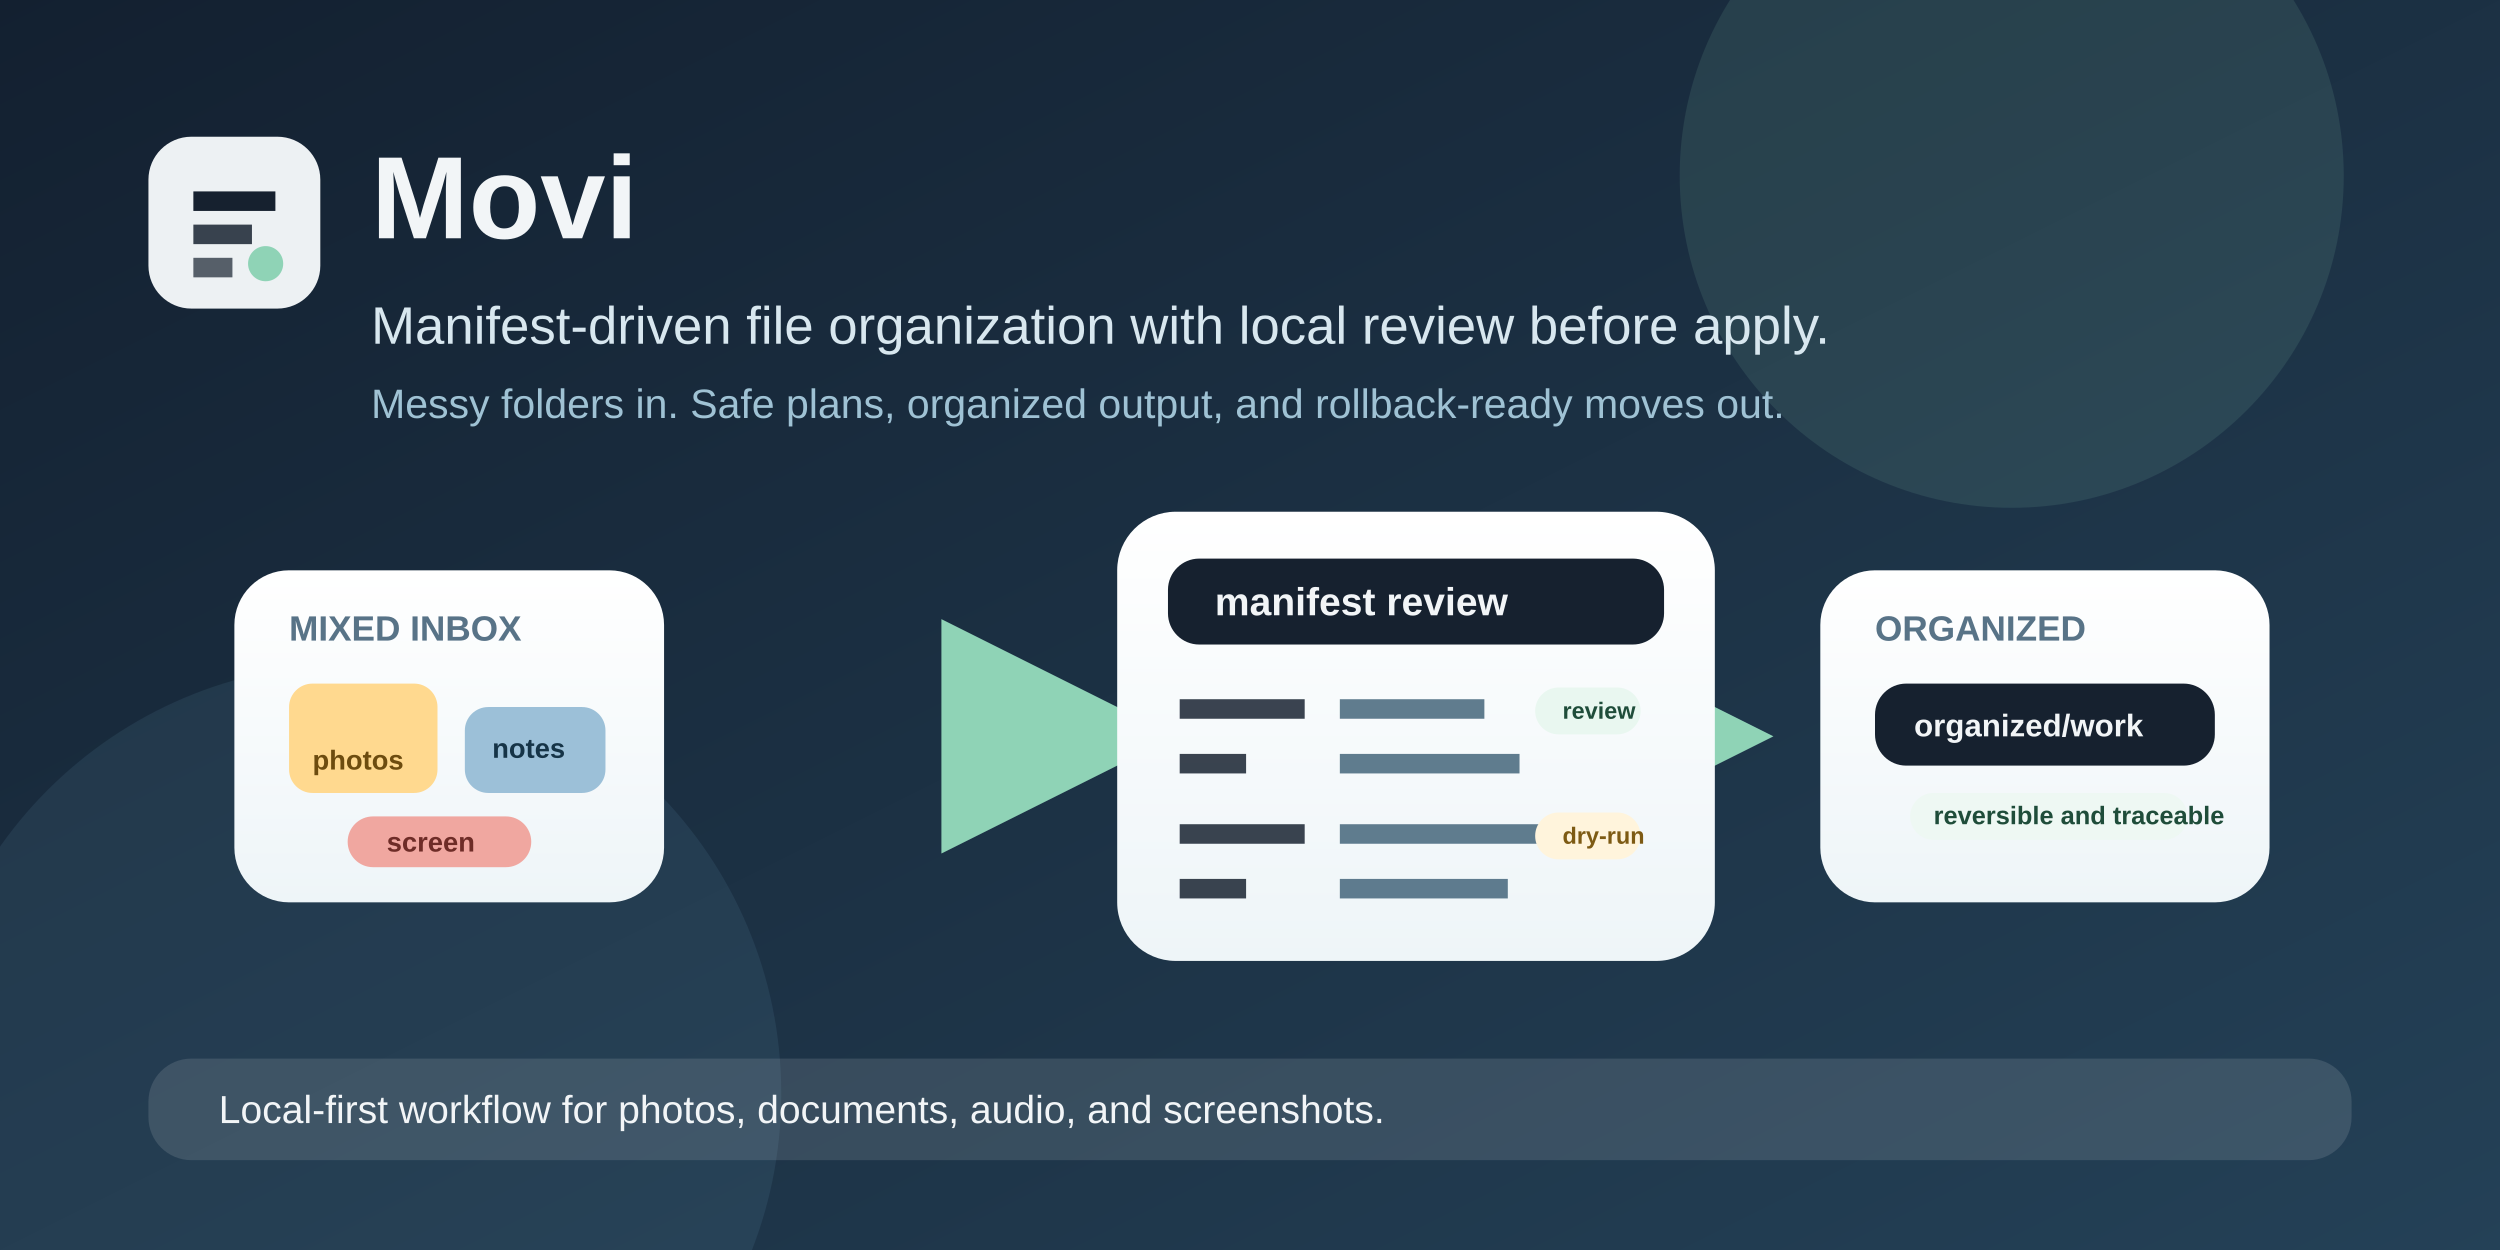
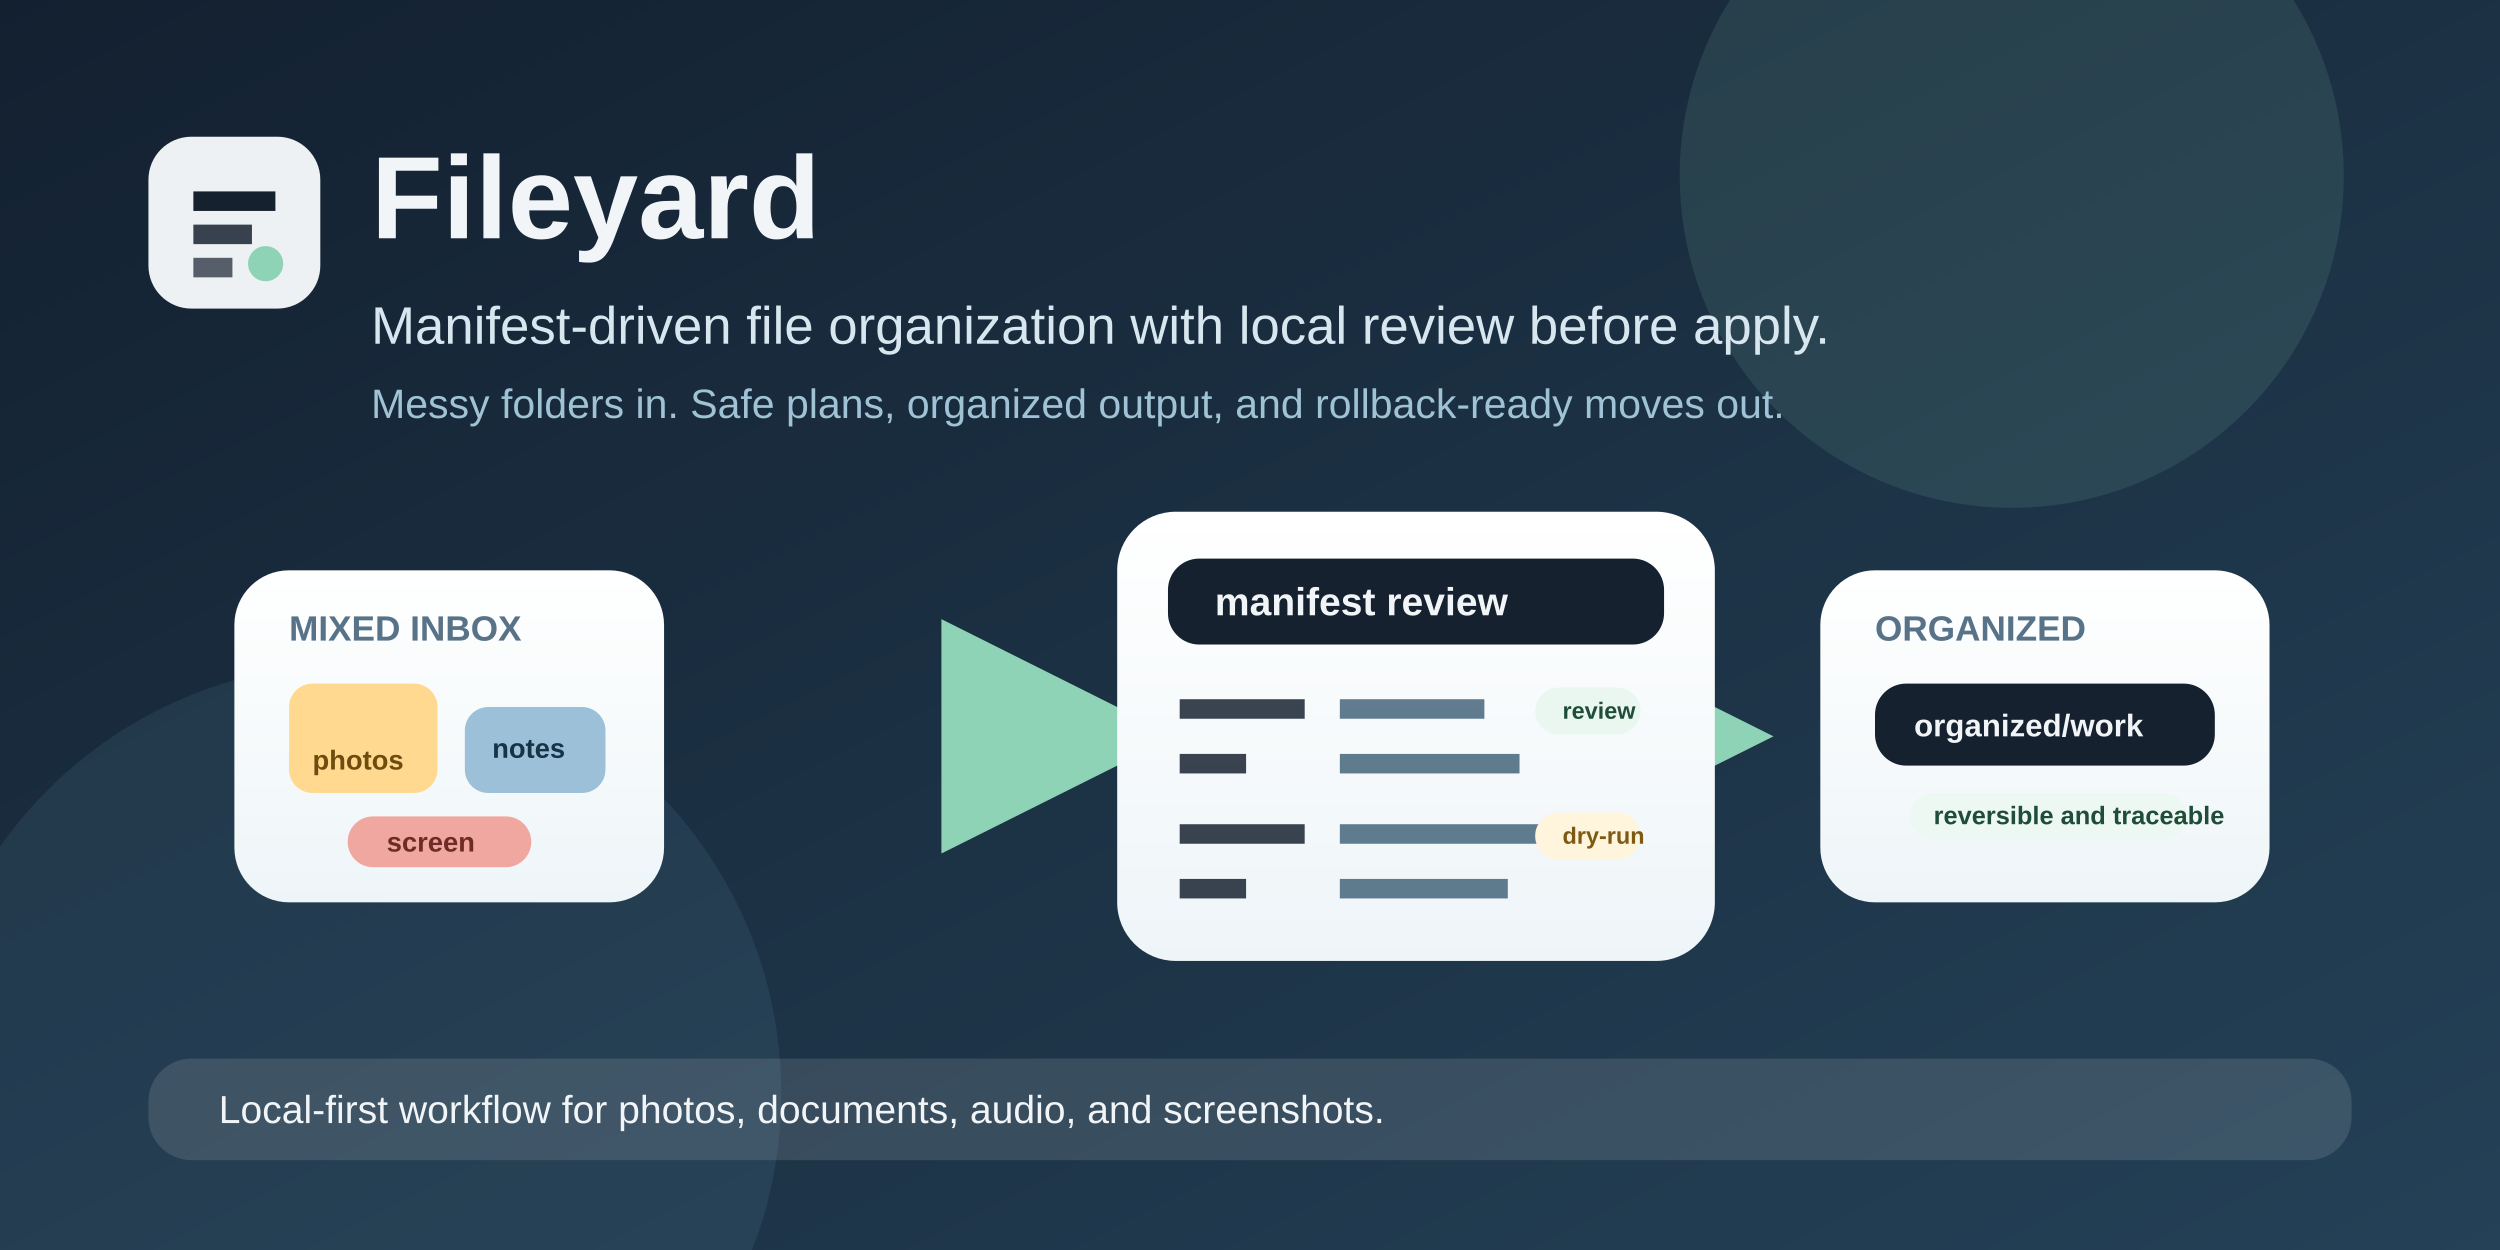
- <svg xmlns="http://www.w3.org/2000/svg" width="1280" height="640" viewBox="0 0 1280 640" role="img" aria-label="Movi social preview showing a local-first manifest-driven file organizer with review before apply">
+ <svg xmlns="http://www.w3.org/2000/svg" width="1280" height="640" viewBox="0 0 1280 640" role="img" aria-label="Fileyard social preview showing a local-first manifest-driven file organizer with review before apply">
  <defs>
    <linearGradient id="bg" x1="0%" y1="0%" x2="100%" y2="100%">
      <stop offset="0%" stop-color="#132030" />
      <stop offset="100%" stop-color="#244157" />
    </linearGradient>
    <linearGradient id="card" x1="0%" y1="0%" x2="0%" y2="100%">
      <stop offset="0%" stop-color="#ffffff" />
      <stop offset="100%" stop-color="#eef5f8" />
    </linearGradient>
    <marker id="arrow" markerWidth="12" markerHeight="12" refX="9" refY="6" orient="auto">
      <path d="M0,0 L12,6 L0,12 Z" fill="#8fd3b6" />
    </marker>
  </defs>
  <rect width="1280" height="640" fill="url(#bg)" />
  <circle cx="1030" cy="90" r="170" fill="#8fd3b6" opacity="0.12" />
  <circle cx="180" cy="560" r="220" fill="#7bb6db" opacity="0.1" />
  <g transform="translate(76 70)">
    <rect width="88" height="88" rx="22" fill="#f2f5f7" opacity="0.98" />
    <path d="M23 28h42v10H23z" fill="#16212f" />
    <path d="M23 45h30v10H23z" fill="#16212f" opacity="0.84" />
    <path d="M23 62h20v10H23z" fill="#16212f" opacity="0.7" />
    <circle cx="60" cy="65" r="9" fill="#8fd3b6" />
  </g>
-   <text x="190" y="122" font-family="Arial, Helvetica, sans-serif" font-size="60" font-weight="700" fill="#f2f5f7">Movi</text>
+   <text x="190" y="122" font-family="Arial, Helvetica, sans-serif" font-size="60" font-weight="700" fill="#f2f5f7">Fileyard</text>
  <text x="190" y="176" font-family="Arial, Helvetica, sans-serif" font-size="27" fill="#d8e7ef">Manifest-driven file organization with local review before apply.</text>
  <text x="190" y="214" font-family="Arial, Helvetica, sans-serif" font-size="21" fill="#9fc2d4">Messy folders in. Safe plans, organized output, and rollback-ready moves out.</text>
  <g transform="translate(120 292)">
    <rect x="0" y="0" width="220" height="170" rx="28" fill="url(#card)" />
    <text x="28" y="36" font-family="Arial, Helvetica, sans-serif" font-size="18" font-weight="700" fill="#587387">MIXED INBOX</text>
    <rect x="28" y="58" width="76" height="56" rx="12" fill="#ffd98f" />
    <rect x="118" y="70" width="72" height="44" rx="12" fill="#9cc0d8" />
    <rect x="58" y="126" width="94" height="26" rx="13" fill="#f0a7a0" />
    <text x="40" y="102" font-family="Arial, Helvetica, sans-serif" font-size="14" font-weight="700" fill="#6d4c0f">photos</text>
    <text x="132" y="96" font-family="Arial, Helvetica, sans-serif" font-size="14" font-weight="700" fill="#163447">notes</text>
    <text x="78" y="144" font-family="Arial, Helvetica, sans-serif" font-size="14" font-weight="700" fill="#6e2c27">screen</text>
  </g>
  <g transform="translate(488 262)">
    <path d="M0 115h84" fill="none" stroke="#8fd3b6" stroke-width="10" stroke-linecap="round" marker-end="url(#arrow)" />
    <path d="M306 115h84" fill="none" stroke="#8fd3b6" stroke-width="10" stroke-linecap="round" marker-end="url(#arrow)" />
    <rect x="84" y="0" width="306" height="230" rx="30" fill="url(#card)" />
    <rect x="110" y="24" width="254" height="44" rx="16" fill="#16212f" />
    <text x="134" y="53" font-family="Arial, Helvetica, sans-serif" font-size="20" font-weight="700" fill="#f2f5f7">manifest review</text>
    <path d="M116 96h64v10H116zM116 124h34v10H116z" fill="#16212f" opacity="0.84" />
    <path d="M198 96h74v10H198zM198 124h92v10H198z" fill="#3a5d73" opacity="0.8" />
    <rect x="298" y="90" width="54" height="24" rx="12" fill="#e9f7f0" />
    <text x="312" y="106" font-family="Arial, Helvetica, sans-serif" font-size="12" font-weight="700" fill="#1f4d3a">review</text>
    <path d="M116 160h64v10H116zM116 188h34v10H116z" fill="#16212f" opacity="0.84" />
    <path d="M198 160h102v10H198zM198 188h86v10H198z" fill="#3a5d73" opacity="0.8" />
    <rect x="298" y="154" width="54" height="24" rx="12" fill="#fff4dc" />
    <text x="312" y="170" font-family="Arial, Helvetica, sans-serif" font-size="12" font-weight="700" fill="#7d5a13">dry-run</text>
  </g>
  <g transform="translate(932 292)">
    <rect x="0" y="0" width="230" height="170" rx="28" fill="url(#card)" />
    <text x="28" y="36" font-family="Arial, Helvetica, sans-serif" font-size="18" font-weight="700" fill="#587387">ORGANIZED</text>
    <rect x="28" y="58" width="174" height="42" rx="16" fill="#16212f" />
    <text x="48" y="85" font-family="Arial, Helvetica, sans-serif" font-size="16" font-weight="700" fill="#f2f5f7">organized/work</text>
    <rect x="46" y="114" width="142" height="24" rx="12" fill="#eef8f3" />
    <text x="58" y="130" font-family="Arial, Helvetica, sans-serif" font-size="13" font-weight="700" fill="#1f4d3a">reversible and traceable</text>
  </g>
  <rect x="76" y="542" width="1128" height="52" rx="22" fill="#ffffff" opacity="0.12" />
  <text x="112" y="575" font-family="Arial, Helvetica, sans-serif" font-size="20" fill="#f2f5f7">Local-first workflow for photos, documents, audio, and screenshots.</text>
</svg>
